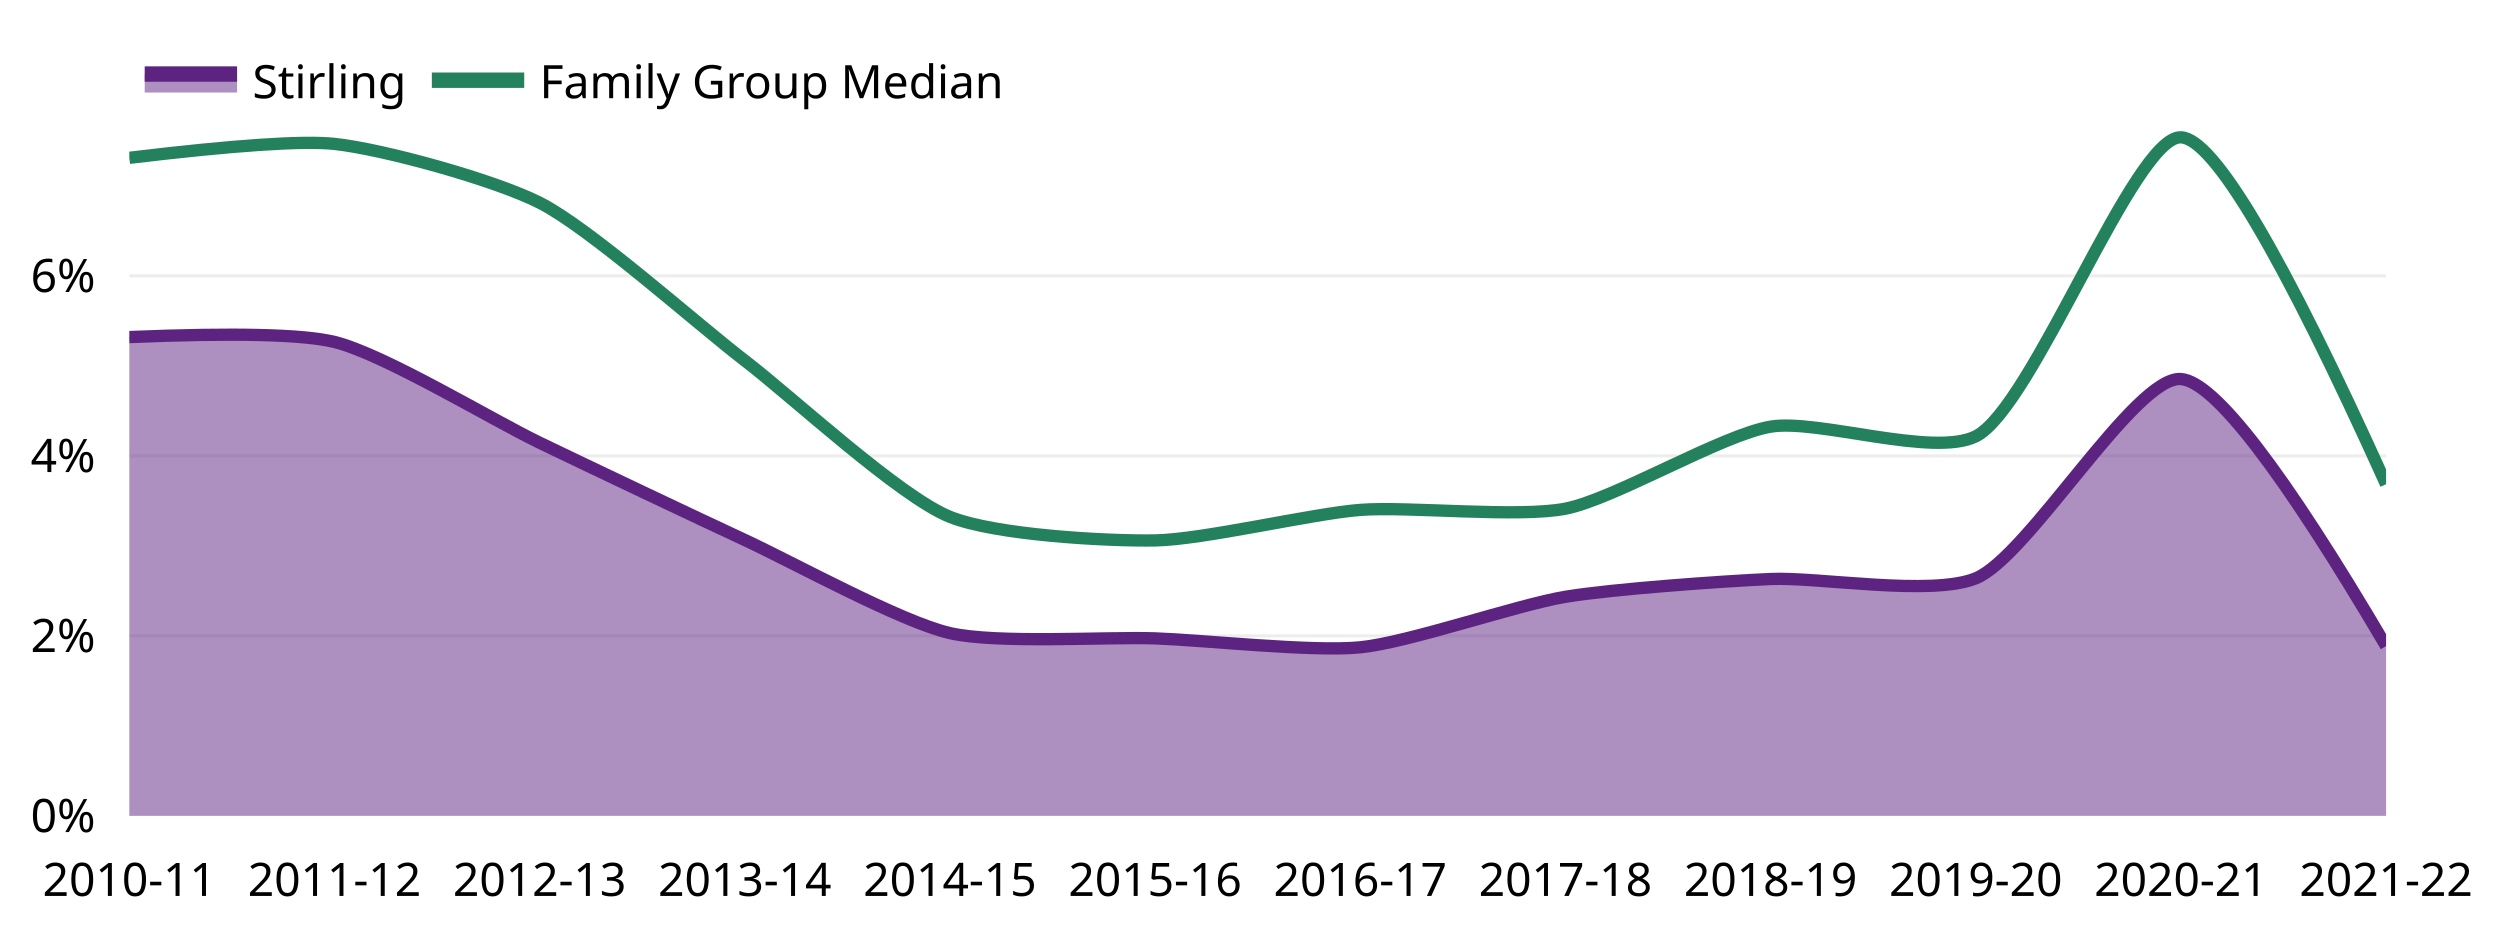
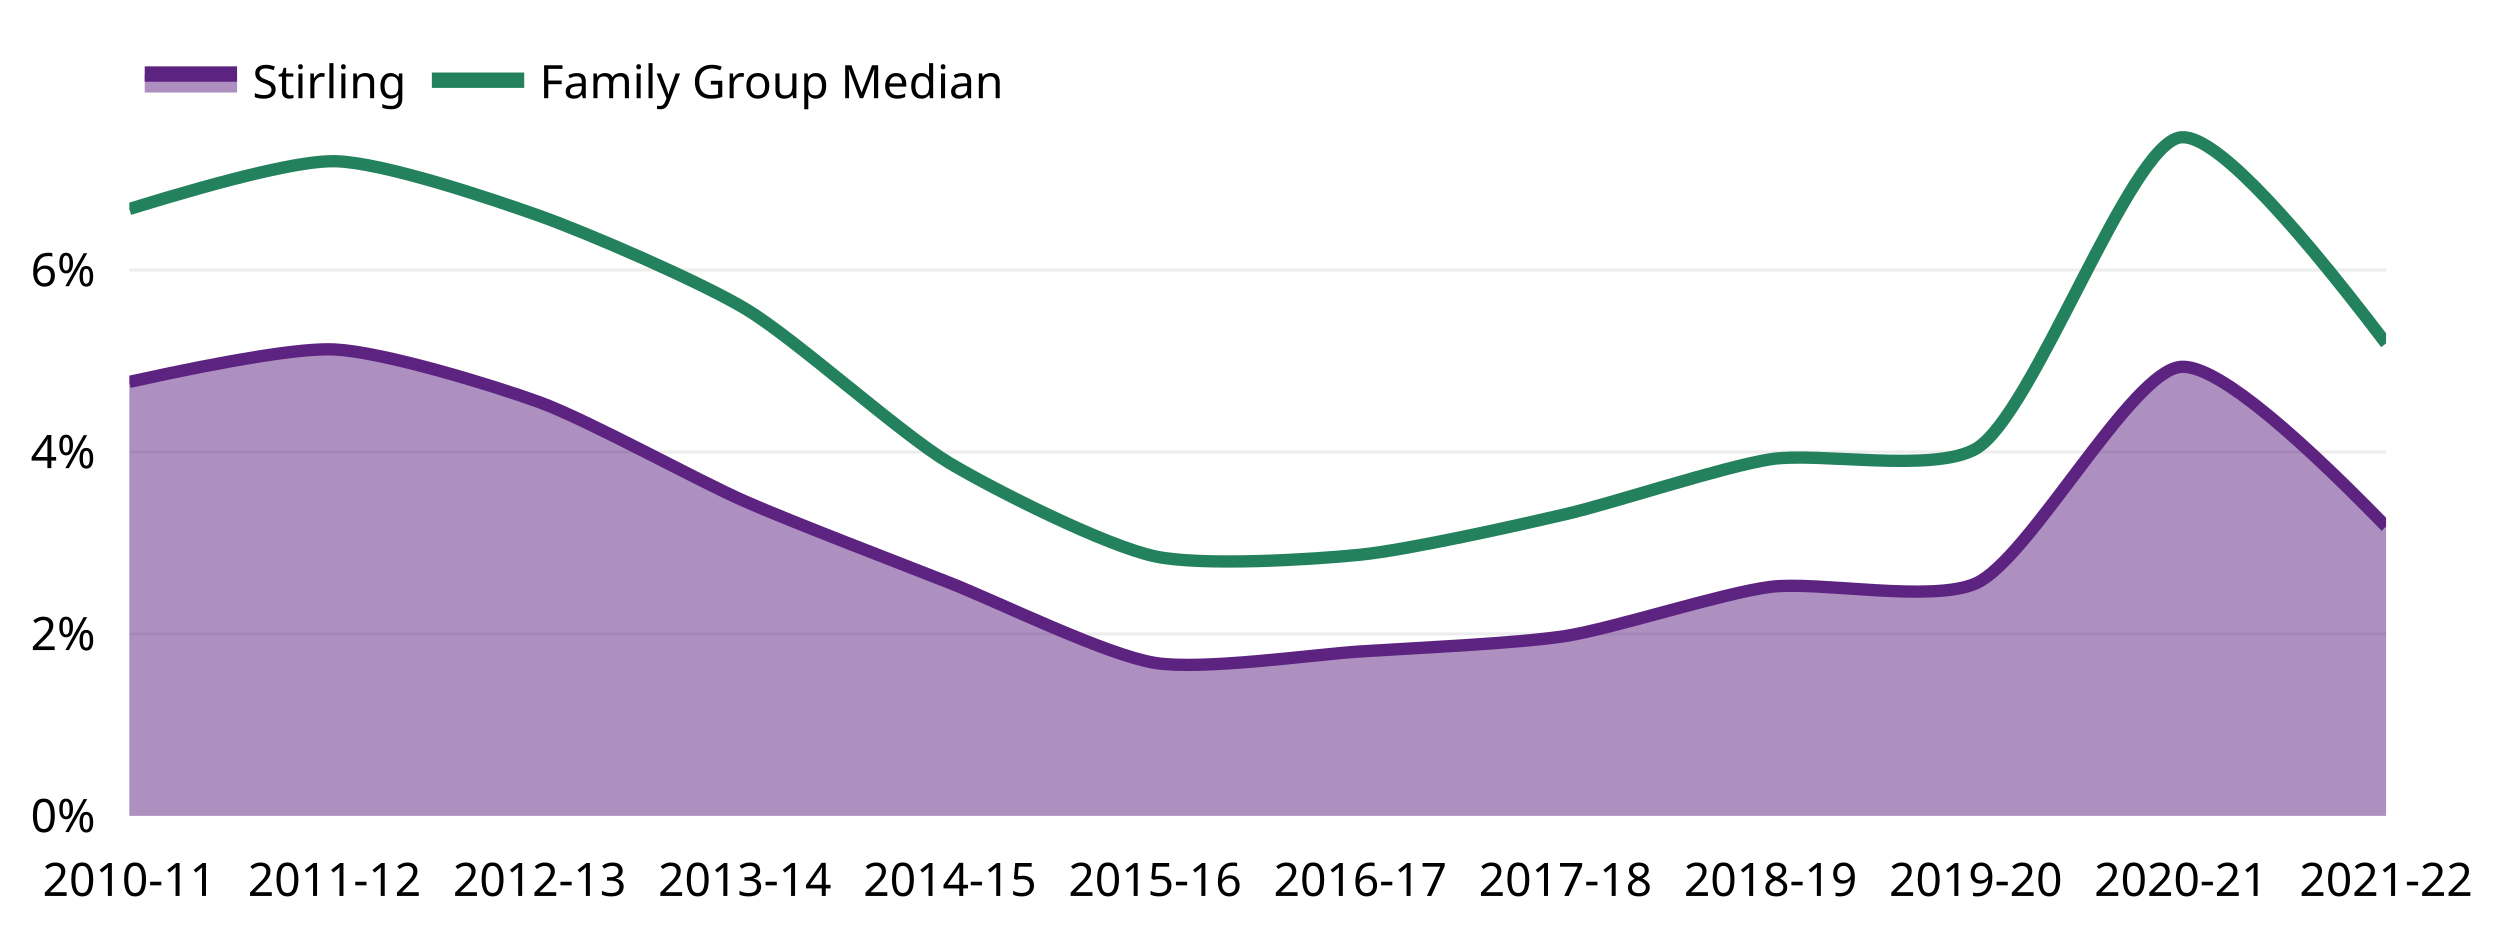
<svg xmlns="http://www.w3.org/2000/svg" class="main-svg" width="812" height="305" style="" viewBox="0 0 812 305">
  <rect x="0" y="0" width="812" height="305" style="fill: rgb(255, 255, 255); fill-opacity: 1;" />
-   <defs id="defs-6821bc">
+   <defs id="defs-11adee">
    <g class="clips">
-       <clipPath id="clip6821bcxyplot" class="plotclip">
+       <clipPath id="clip11adeexyplot" class="plotclip">
        <rect width="733" height="232" />
      </clipPath>
-       <clipPath class="axesclip" id="clip6821bcx">
+       <clipPath class="axesclip" id="clip11adeex">
        <rect x="42" y="0" width="733" height="305" />
      </clipPath>
-       <clipPath class="axesclip" id="clip6821bcy">
+       <clipPath class="axesclip" id="clip11adeey">
        <rect x="0" y="33" width="812" height="232" />
      </clipPath>
-       <clipPath class="axesclip" id="clip6821bcxy">
+       <clipPath class="axesclip" id="clip11adeexy">
        <rect x="42" y="33" width="733" height="232" />
      </clipPath>
    </g>
    <g class="gradients" />
    <g class="patterns" />
  </defs>
  <g class="bglayer">
    <rect class="bg" x="32" y="23" width="753" height="252" style="fill: rgb(0, 0, 0); fill-opacity: 0; stroke-width: 0;" />
  </g>
  <g class="layer-below">
    <g class="imagelayer" />
    <g class="shapelayer" />
  </g>
  <g class="cartesianlayer">
    <g class="subplot xy">
      <g class="layer-subplot">
        <g class="shapelayer" />
        <g class="imagelayer" />
      </g>
      <g class="gridlayer">
        <g class="x">
          <path class="xgrid crisp" transform="translate(108.64,0)" d="M0,33v232" style="stroke: rgb(255, 255, 255); stroke-opacity: 1; stroke-width: 1px;" />
          <path class="xgrid crisp" transform="translate(175.27,0)" d="M0,33v232" style="stroke: rgb(255, 255, 255); stroke-opacity: 1; stroke-width: 1px;" />
          <path class="xgrid crisp" transform="translate(241.91,0)" d="M0,33v232" style="stroke: rgb(255, 255, 255); stroke-opacity: 1; stroke-width: 1px;" />
          <path class="xgrid crisp" transform="translate(308.55,0)" d="M0,33v232" style="stroke: rgb(255, 255, 255); stroke-opacity: 1; stroke-width: 1px;" />
          <path class="xgrid crisp" transform="translate(375.18,0)" d="M0,33v232" style="stroke: rgb(255, 255, 255); stroke-opacity: 1; stroke-width: 1px;" />
          <path class="xgrid crisp" transform="translate(441.82,0)" d="M0,33v232" style="stroke: rgb(255, 255, 255); stroke-opacity: 1; stroke-width: 1px;" />
          <path class="xgrid crisp" transform="translate(508.45,0)" d="M0,33v232" style="stroke: rgb(255, 255, 255); stroke-opacity: 1; stroke-width: 1px;" />
          <path class="xgrid crisp" transform="translate(575.09,0)" d="M0,33v232" style="stroke: rgb(255, 255, 255); stroke-opacity: 1; stroke-width: 1px;" />
          <path class="xgrid crisp" transform="translate(641.73,0)" d="M0,33v232" style="stroke: rgb(255, 255, 255); stroke-opacity: 1; stroke-width: 1px;" />
          <path class="xgrid crisp" transform="translate(708.36,0)" d="M0,33v232" style="stroke: rgb(255, 255, 255); stroke-opacity: 1; stroke-width: 1px;" />
        </g>
        <g class="y">
-           <path class="ygrid crisp" transform="translate(0,206.53)" d="M42,0h733" style="stroke: rgb(237, 237, 237); stroke-opacity: 1; stroke-width: 1px;" />
-           <path class="ygrid crisp" transform="translate(0,148.07)" d="M42,0h733" style="stroke: rgb(237, 237, 237); stroke-opacity: 1; stroke-width: 1px;" />
-           <path class="ygrid crisp" transform="translate(0,89.6)" d="M42,0h733" style="stroke: rgb(237, 237, 237); stroke-opacity: 1; stroke-width: 1px;" />
+           <path class="ygrid crisp" transform="translate(0,205.9)" d="M42,0h733" style="stroke: rgb(237, 237, 237); stroke-opacity: 1; stroke-width: 1px;" />
+           <path class="ygrid crisp" transform="translate(0,146.8)" d="M42,0h733" style="stroke: rgb(237, 237, 237); stroke-opacity: 1; stroke-width: 1px;" />
+           <path class="ygrid crisp" transform="translate(0,87.7)" d="M42,0h733" style="stroke: rgb(237, 237, 237); stroke-opacity: 1; stroke-width: 1px;" />
        </g>
      </g>
      <g class="zerolinelayer">
        <path class="yzl zl crisp" transform="translate(0,265)" d="M42,0h733" style="stroke: rgb(255, 255, 255); stroke-opacity: 1; stroke-width: 2px;" />
      </g>
      <path class="xlines-below" />
      <path class="ylines-below" />
      <g class="overlines-below" />
      <g class="xaxislayer-below" />
      <g class="yaxislayer-below" />
      <g class="overaxes-below" />
-       <g class="plot" transform="translate(42,33)" clip-path="url(#clip6821bcxyplot)">
+       <g class="plot" transform="translate(42,33)" clip-path="url(#clip11adeexyplot)">
        <g class="scatterlayer mlayer">
-           <g class="trace scatter traceb1b879" style="stroke-miterlimit: 2;">
+           <g class="trace scatter trace42b5e4" style="stroke-miterlimit: 2;">
            <g class="fills">
              <g>
-                 <path class="js-fill" d="M733,232L0,232L0,76.48Q51.49,74.36 66.64,78.07C82.63,81.99 117.7,103.28 133.27,110.8C148.79,118.29 184.33,135.16 199.91,142.39C215.43,149.59 250.62,168.98 266.55,172.64C281.75,176.13 317.63,173.8 333.18,174.34C348.73,174.88 384.38,178.78 399.82,177.25C415.48,175.7 450.8,163.43 466.45,160.84C481.9,158.28 517.53,155.76 533.09,155.06C548.62,154.36 585.27,160.73 599.73,154.84C616.8,147.88 651.4,89.03 666.36,90.11Q682.6,91.29 733,176.85" style="fill: rgb(93, 35, 129); fill-opacity: 0.5; stroke-width: 0;" />
+                 <path class="js-fill" d="M733,232L0,232L0,91.04Q51.17,79.76 66.64,80.5C82.27,81.24 117.99,92.07 133.27,97.66C149.11,103.46 184.24,122.92 199.91,129.81C215.34,136.59 250.99,150.21 266.55,156.34C282.09,162.46 317.35,179.79 333.18,182.31C348.47,184.75 384.28,179.61 399.82,178.59C415.37,177.57 451,176 466.45,173.58C482.1,171.13 517.43,159.59 533.09,157.61C548.53,155.65 585.38,162.81 599.73,156.5C617.03,148.89 650.24,87.37 666.36,86.15Q681.41,85.01 733,138.01" style="fill: rgb(93, 35, 129); fill-opacity: 0.5; stroke-width: 0;" />
              </g>
            </g>
            <g class="errorbars" />
            <g class="lines">
-               <path class="js-line" d="M0,76.48Q51.49,74.36 66.64,78.07C82.63,81.99 117.7,103.28 133.27,110.8C148.79,118.29 184.33,135.16 199.91,142.39C215.43,149.59 250.62,168.98 266.55,172.64C281.75,176.13 317.63,173.8 333.18,174.34C348.73,174.88 384.38,178.78 399.82,177.25C415.48,175.7 450.8,163.43 466.45,160.84C481.9,158.28 517.53,155.76 533.09,155.06C548.62,154.36 585.27,160.73 599.73,154.84C616.8,147.88 651.4,89.03 666.36,90.11Q682.6,91.29 733,176.85" style="vector-effect: non-scaling-stroke; fill: none; stroke: rgb(93, 35, 129); stroke-opacity: 1; stroke-width: 4px; opacity: 1;" />
+               <path class="js-line" d="M0,91.04Q51.17,79.76 66.64,80.5C82.27,81.24 117.99,92.07 133.27,97.66C149.11,103.46 184.24,122.92 199.91,129.81C215.34,136.59 250.99,150.21 266.55,156.34C282.09,162.46 317.35,179.79 333.18,182.31C348.47,184.75 384.28,179.61 399.82,178.59C415.37,177.57 451,176 466.45,173.58C482.1,171.13 517.43,159.59 533.09,157.61C548.53,155.65 585.38,162.81 599.73,156.5C617.03,148.89 650.24,87.37 666.36,86.15Q681.41,85.01 733,138.01" style="vector-effect: non-scaling-stroke; fill: none; stroke: rgb(93, 35, 129); stroke-opacity: 1; stroke-width: 4px; opacity: 1;" />
            </g>
            <g class="points" />
            <g class="text" />
          </g>
-           <g class="trace scatter trace59638c" style="stroke-miterlimit: 2; opacity: 1;">
+           <g class="trace scatter trace7c8957" style="stroke-miterlimit: 2; opacity: 1;">
            <g class="fills" />
            <g class="errorbars" />
            <g class="lines">
-               <path class="js-line" d="M0,18.26Q51.23,12.11 66.64,13.74C82.33,15.41 118.4,25.33 133.27,32.84C149.64,41.11 184.35,72.2 199.91,84.12C215.44,96.01 250.04,128.23 266.55,134.88C281.33,140.83 317.65,142.79 333.18,142.53C348.75,142.27 384.23,133.81 399.82,132.61C415.33,131.42 451.18,135.21 466.45,132.22C482.3,129.12 517.25,108.24 533.09,105.58C548.37,103.01 585.83,115.63 599.73,108.72C618.19,99.54 651.2,11.09 666.36,11.6Q682.34,12.14 733,124.28" style="vector-effect: non-scaling-stroke; fill: none; stroke: rgb(35, 129, 93); stroke-opacity: 1; stroke-width: 4px; opacity: 1;" />
+               <path class="js-line" d="M0,34.88Q51.12,19.11 66.64,19.36C82.22,19.61 117.94,31.67 133.27,37.13C149.05,42.75 184.84,58.24 199.91,67.17C216.01,76.72 250.45,107.92 266.55,117.49C281.62,126.45 317.25,144.33 333.18,147.71C348.38,150.93 384.34,148.75 399.82,147.17C415.44,145.58 450.96,137.62 466.45,134.02C482.06,130.39 517.41,118.63 533.09,116.16C548.51,113.73 585.89,120.7 599.73,112.78C618.38,102.11 649.72,13.28 666.36,11.6Q681.06,10.12 733,78.55" style="vector-effect: non-scaling-stroke; fill: none; stroke: rgb(35, 129, 93); stroke-opacity: 1; stroke-width: 4px; opacity: 1;" />
            </g>
            <g class="points" />
            <g class="text" />
          </g>
        </g>
      </g>
      <g class="overplot" />
      <path class="xlines-above crisp" d="M0,0" style="fill: none;" />
      <path class="ylines-above crisp" d="M0,0" style="fill: none;" />
      <g class="overlines-above" />
      <g class="xaxislayer-above">
        <g class="xtick">
          <text text-anchor="middle" x="0" y="291" transform="translate(42,0)" style="font-family: 'Segoe UI Semibold'; font-size: 15px; fill: rgb(0, 0, 0); fill-opacity: 1; white-space: pre; opacity: 1;">2010-11</text>
        </g>
        <g class="xtick">
          <text text-anchor="middle" x="0" y="291" transform="translate(108.64,0)" style="font-family: 'Segoe UI Semibold'; font-size: 15px; fill: rgb(0, 0, 0); fill-opacity: 1; white-space: pre; opacity: 1;">2011-12</text>
        </g>
        <g class="xtick">
          <text text-anchor="middle" x="0" y="291" transform="translate(175.27,0)" style="font-family: 'Segoe UI Semibold'; font-size: 15px; fill: rgb(0, 0, 0); fill-opacity: 1; white-space: pre; opacity: 1;">2012-13</text>
        </g>
        <g class="xtick">
          <text text-anchor="middle" x="0" y="291" transform="translate(241.91,0)" style="font-family: 'Segoe UI Semibold'; font-size: 15px; fill: rgb(0, 0, 0); fill-opacity: 1; white-space: pre; opacity: 1;">2013-14</text>
        </g>
        <g class="xtick">
          <text text-anchor="middle" x="0" y="291" transform="translate(308.55,0)" style="font-family: 'Segoe UI Semibold'; font-size: 15px; fill: rgb(0, 0, 0); fill-opacity: 1; white-space: pre; opacity: 1;">2014-15</text>
        </g>
        <g class="xtick">
          <text text-anchor="middle" x="0" y="291" transform="translate(375.18,0)" style="font-family: 'Segoe UI Semibold'; font-size: 15px; fill: rgb(0, 0, 0); fill-opacity: 1; white-space: pre; opacity: 1;">2015-16</text>
        </g>
        <g class="xtick">
          <text text-anchor="middle" x="0" y="291" transform="translate(441.82,0)" style="font-family: 'Segoe UI Semibold'; font-size: 15px; fill: rgb(0, 0, 0); fill-opacity: 1; white-space: pre; opacity: 1;">2016-17</text>
        </g>
        <g class="xtick">
          <text text-anchor="middle" x="0" y="291" transform="translate(508.45,0)" style="font-family: 'Segoe UI Semibold'; font-size: 15px; fill: rgb(0, 0, 0); fill-opacity: 1; white-space: pre; opacity: 1;">2017-18</text>
        </g>
        <g class="xtick">
          <text text-anchor="middle" x="0" y="291" transform="translate(575.09,0)" style="font-family: 'Segoe UI Semibold'; font-size: 15px; fill: rgb(0, 0, 0); fill-opacity: 1; white-space: pre; opacity: 1;">2018-19</text>
        </g>
        <g class="xtick">
          <text text-anchor="middle" x="0" y="291" transform="translate(641.73,0)" style="font-family: 'Segoe UI Semibold'; font-size: 15px; fill: rgb(0, 0, 0); fill-opacity: 1; white-space: pre; opacity: 1;">2019-20</text>
        </g>
        <g class="xtick">
          <text text-anchor="middle" x="0" y="291" transform="translate(708.36,0)" style="font-family: 'Segoe UI Semibold'; font-size: 15px; fill: rgb(0, 0, 0); fill-opacity: 1; white-space: pre; opacity: 1;">2020-21</text>
        </g>
        <g class="xtick">
          <text text-anchor="middle" x="0" y="291" transform="translate(775,0)" style="font-family: 'Segoe UI Semibold'; font-size: 15px; fill: rgb(0, 0, 0); fill-opacity: 1; white-space: pre; opacity: 1;">2021-22</text>
        </g>
      </g>
      <g class="yaxislayer-above">
        <g class="ytick">
          <text text-anchor="end" x="31" y="5.25" transform="translate(0,265)" style="font-family: 'Segoe UI Semibold'; font-size: 15px; fill: rgb(0, 0, 0); fill-opacity: 1; white-space: pre; opacity: 1;">0%</text>
        </g>
        <g class="ytick">
-           <text text-anchor="end" x="31" y="5.25" style="font-family: 'Segoe UI Semibold'; font-size: 15px; fill: rgb(0, 0, 0); fill-opacity: 1; white-space: pre; opacity: 1;" transform="translate(0,206.53)">2%</text>
-         </g>
-         <g class="ytick">
-           <text text-anchor="end" x="31" y="5.25" style="font-family: 'Segoe UI Semibold'; font-size: 15px; fill: rgb(0, 0, 0); fill-opacity: 1; white-space: pre; opacity: 1;" transform="translate(0,148.07)">4%</text>
-         </g>
-         <g class="ytick">
-           <text text-anchor="end" x="31" y="5.25" style="font-family: 'Segoe UI Semibold'; font-size: 15px; fill: rgb(0, 0, 0); fill-opacity: 1; white-space: pre; opacity: 1;" transform="translate(0,89.6)">6%</text>
+           <text text-anchor="end" x="31" y="5.25" style="font-family: 'Segoe UI Semibold'; font-size: 15px; fill: rgb(0, 0, 0); fill-opacity: 1; white-space: pre; opacity: 1;" transform="translate(0,205.9)">2%</text>
+         </g>
+         <g class="ytick">
+           <text text-anchor="end" x="31" y="5.25" style="font-family: 'Segoe UI Semibold'; font-size: 15px; fill: rgb(0, 0, 0); fill-opacity: 1; white-space: pre; opacity: 1;" transform="translate(0,146.8)">4%</text>
+         </g>
+         <g class="ytick">
+           <text text-anchor="end" x="31" y="5.25" style="font-family: 'Segoe UI Semibold'; font-size: 15px; fill: rgb(0, 0, 0); fill-opacity: 1; white-space: pre; opacity: 1;" transform="translate(0,87.7)">6%</text>
        </g>
      </g>
      <g class="overaxes-above" />
    </g>
  </g>
  <g class="polarlayer" />
  <g class="smithlayer" />
  <g class="ternarylayer" />
  <g class="geolayer" />
  <g class="funnelarealayer" />
  <g class="pielayer" />
  <g class="iciclelayer" />
  <g class="treemaplayer" />
  <g class="sunburstlayer" />
  <g class="glimages" />
-   <defs id="topdefs-6821bc">
+   <defs id="topdefs-11adee">
    <g class="clips" />
-     <clipPath id="legend6821bc">
+     <clipPath id="legend11adee">
      <rect width="285" height="33" x="0" y="0" />
    </clipPath>
  </defs>
  <g class="layer-above">
    <g class="imagelayer" />
    <g class="shapelayer" />
  </g>
  <g class="infolayer">
    <g class="legend" pointer-events="all" transform="translate(42,9.8)">
      <rect class="bg" shape-rendering="crispEdges" width="285" height="33" x="0" y="0" style="stroke: rgb(68, 68, 68); stroke-opacity: 1; fill: rgb(0, 0, 0); fill-opacity: 0; stroke-width: 0px;" />
-       <g class="scrollbox" transform="" clip-path="url(#legend6821bc)">
+       <g class="scrollbox" transform="" clip-path="url(#legend11adee)">
        <g class="groups">
          <g class="traces" transform="translate(0,16.25)" style="opacity: 1;">
            <text class="legendtext" text-anchor="start" x="40" y="5.85" style="font-family: 'Segoe UI Semibold'; font-size: 15px; fill: rgb(0, 0, 0); fill-opacity: 1; white-space: pre;">Stirling</text>
            <g class="layers">
              <g class="legendfill">
                <path class="js-fill" d="M5,-2h30v6h-30z" style="stroke-width: 0; fill: rgb(93, 35, 129); fill-opacity: 0.5;" />
              </g>
              <g class="legendlines">
                <path class="js-line" d="M5,-2h30" style="fill: none; stroke: rgb(93, 35, 129); stroke-opacity: 1; stroke-width: 5px;" />
              </g>
              <g class="legendsymbols">
                <g class="legendpoints" />
              </g>
            </g>
            <rect class="legendtoggle" x="0" y="-11.25" width="90.766" height="22.5" style="fill: rgb(0, 0, 0); fill-opacity: 0;" />
          </g>
          <g class="traces" transform="translate(93.26562,16.25)" style="opacity: 1;">
            <text class="legendtext" text-anchor="start" x="40" y="5.85" style="font-family: 'Segoe UI Semibold'; font-size: 15px; fill: rgb(0, 0, 0); fill-opacity: 1; white-space: pre;">Family Group Median</text>
            <g class="layers" style="opacity: 1;">
              <g class="legendfill" />
              <g class="legendlines">
                <path class="js-line" d="M5,0h30" style="fill: none; stroke: rgb(35, 129, 93); stroke-opacity: 1; stroke-width: 5px;" />
              </g>
              <g class="legendsymbols">
                <g class="legendpoints" />
              </g>
            </g>
            <rect class="legendtoggle" x="0" y="-11.25" width="188.609" height="22.5" style="fill: rgb(0, 0, 0); fill-opacity: 0;" />
          </g>
        </g>
      </g>
      <rect class="scrollbar" rx="20" ry="3" width="0" height="0" x="0" y="0" style="fill: rgb(128, 139, 164); fill-opacity: 1;" />
    </g>
    <g class="g-gtitle" />
    <g class="g-xtitle" />
    <g class="g-ytitle" />
  </g>
</svg>
